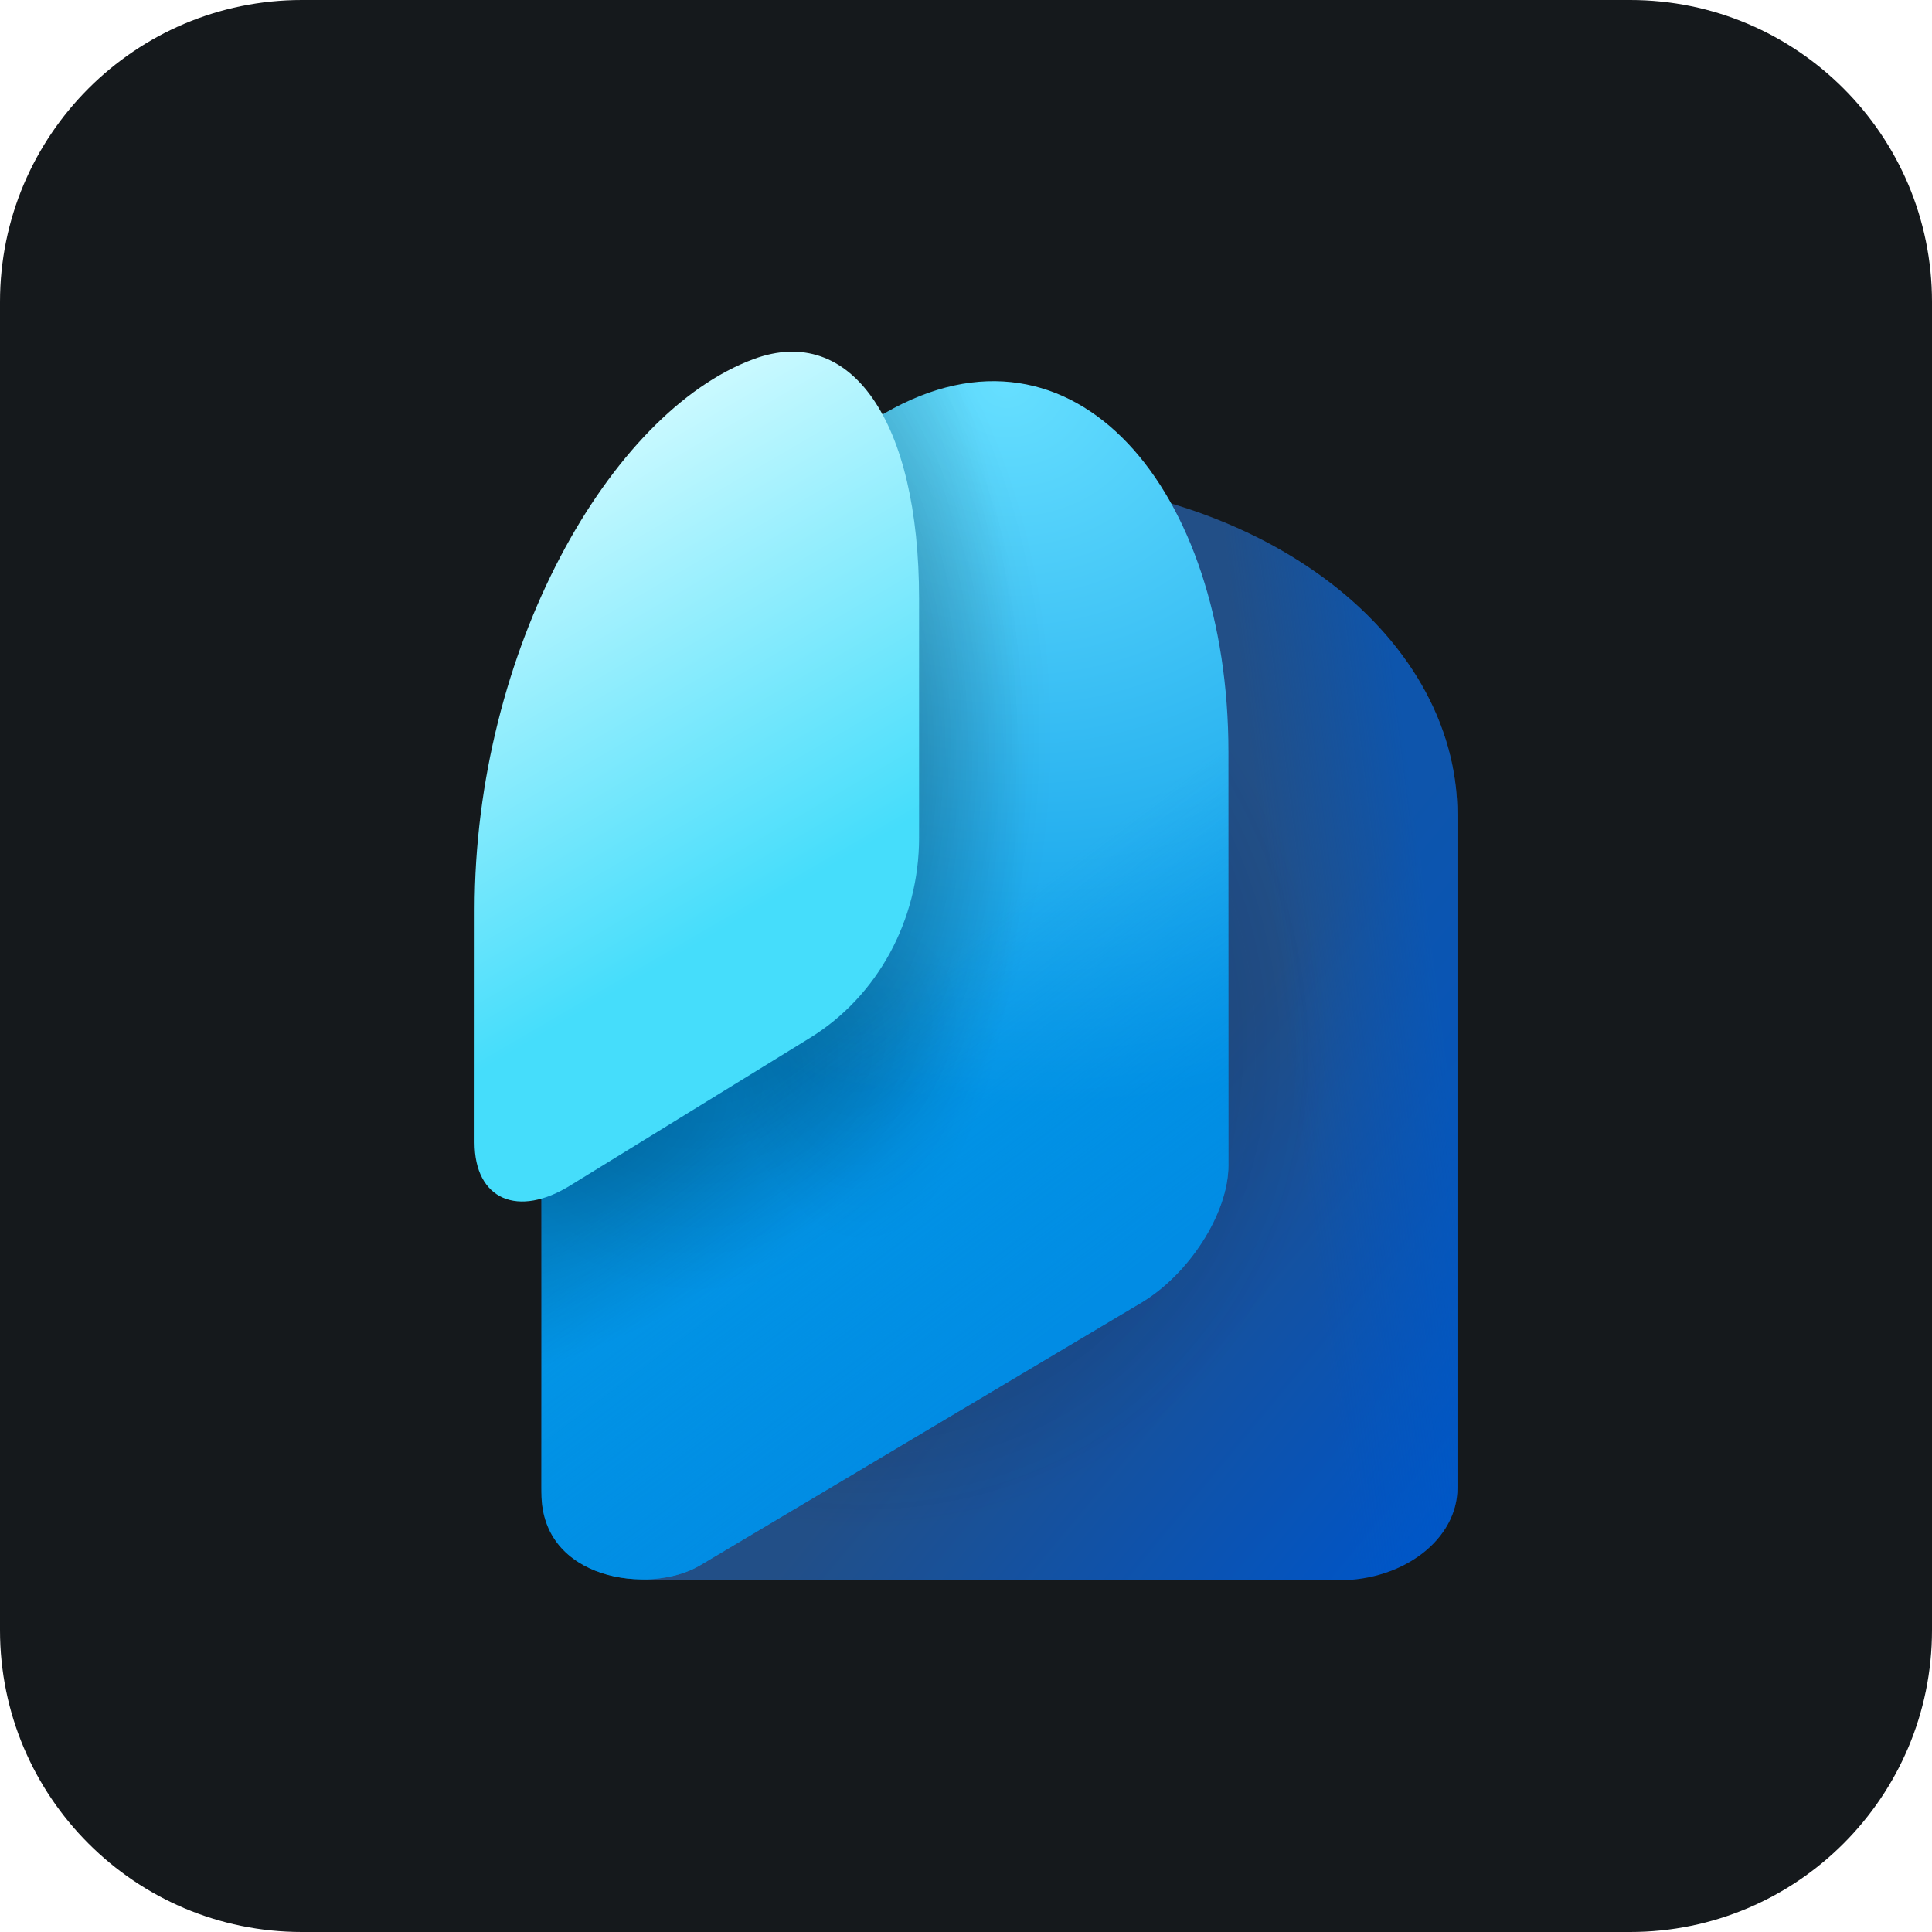
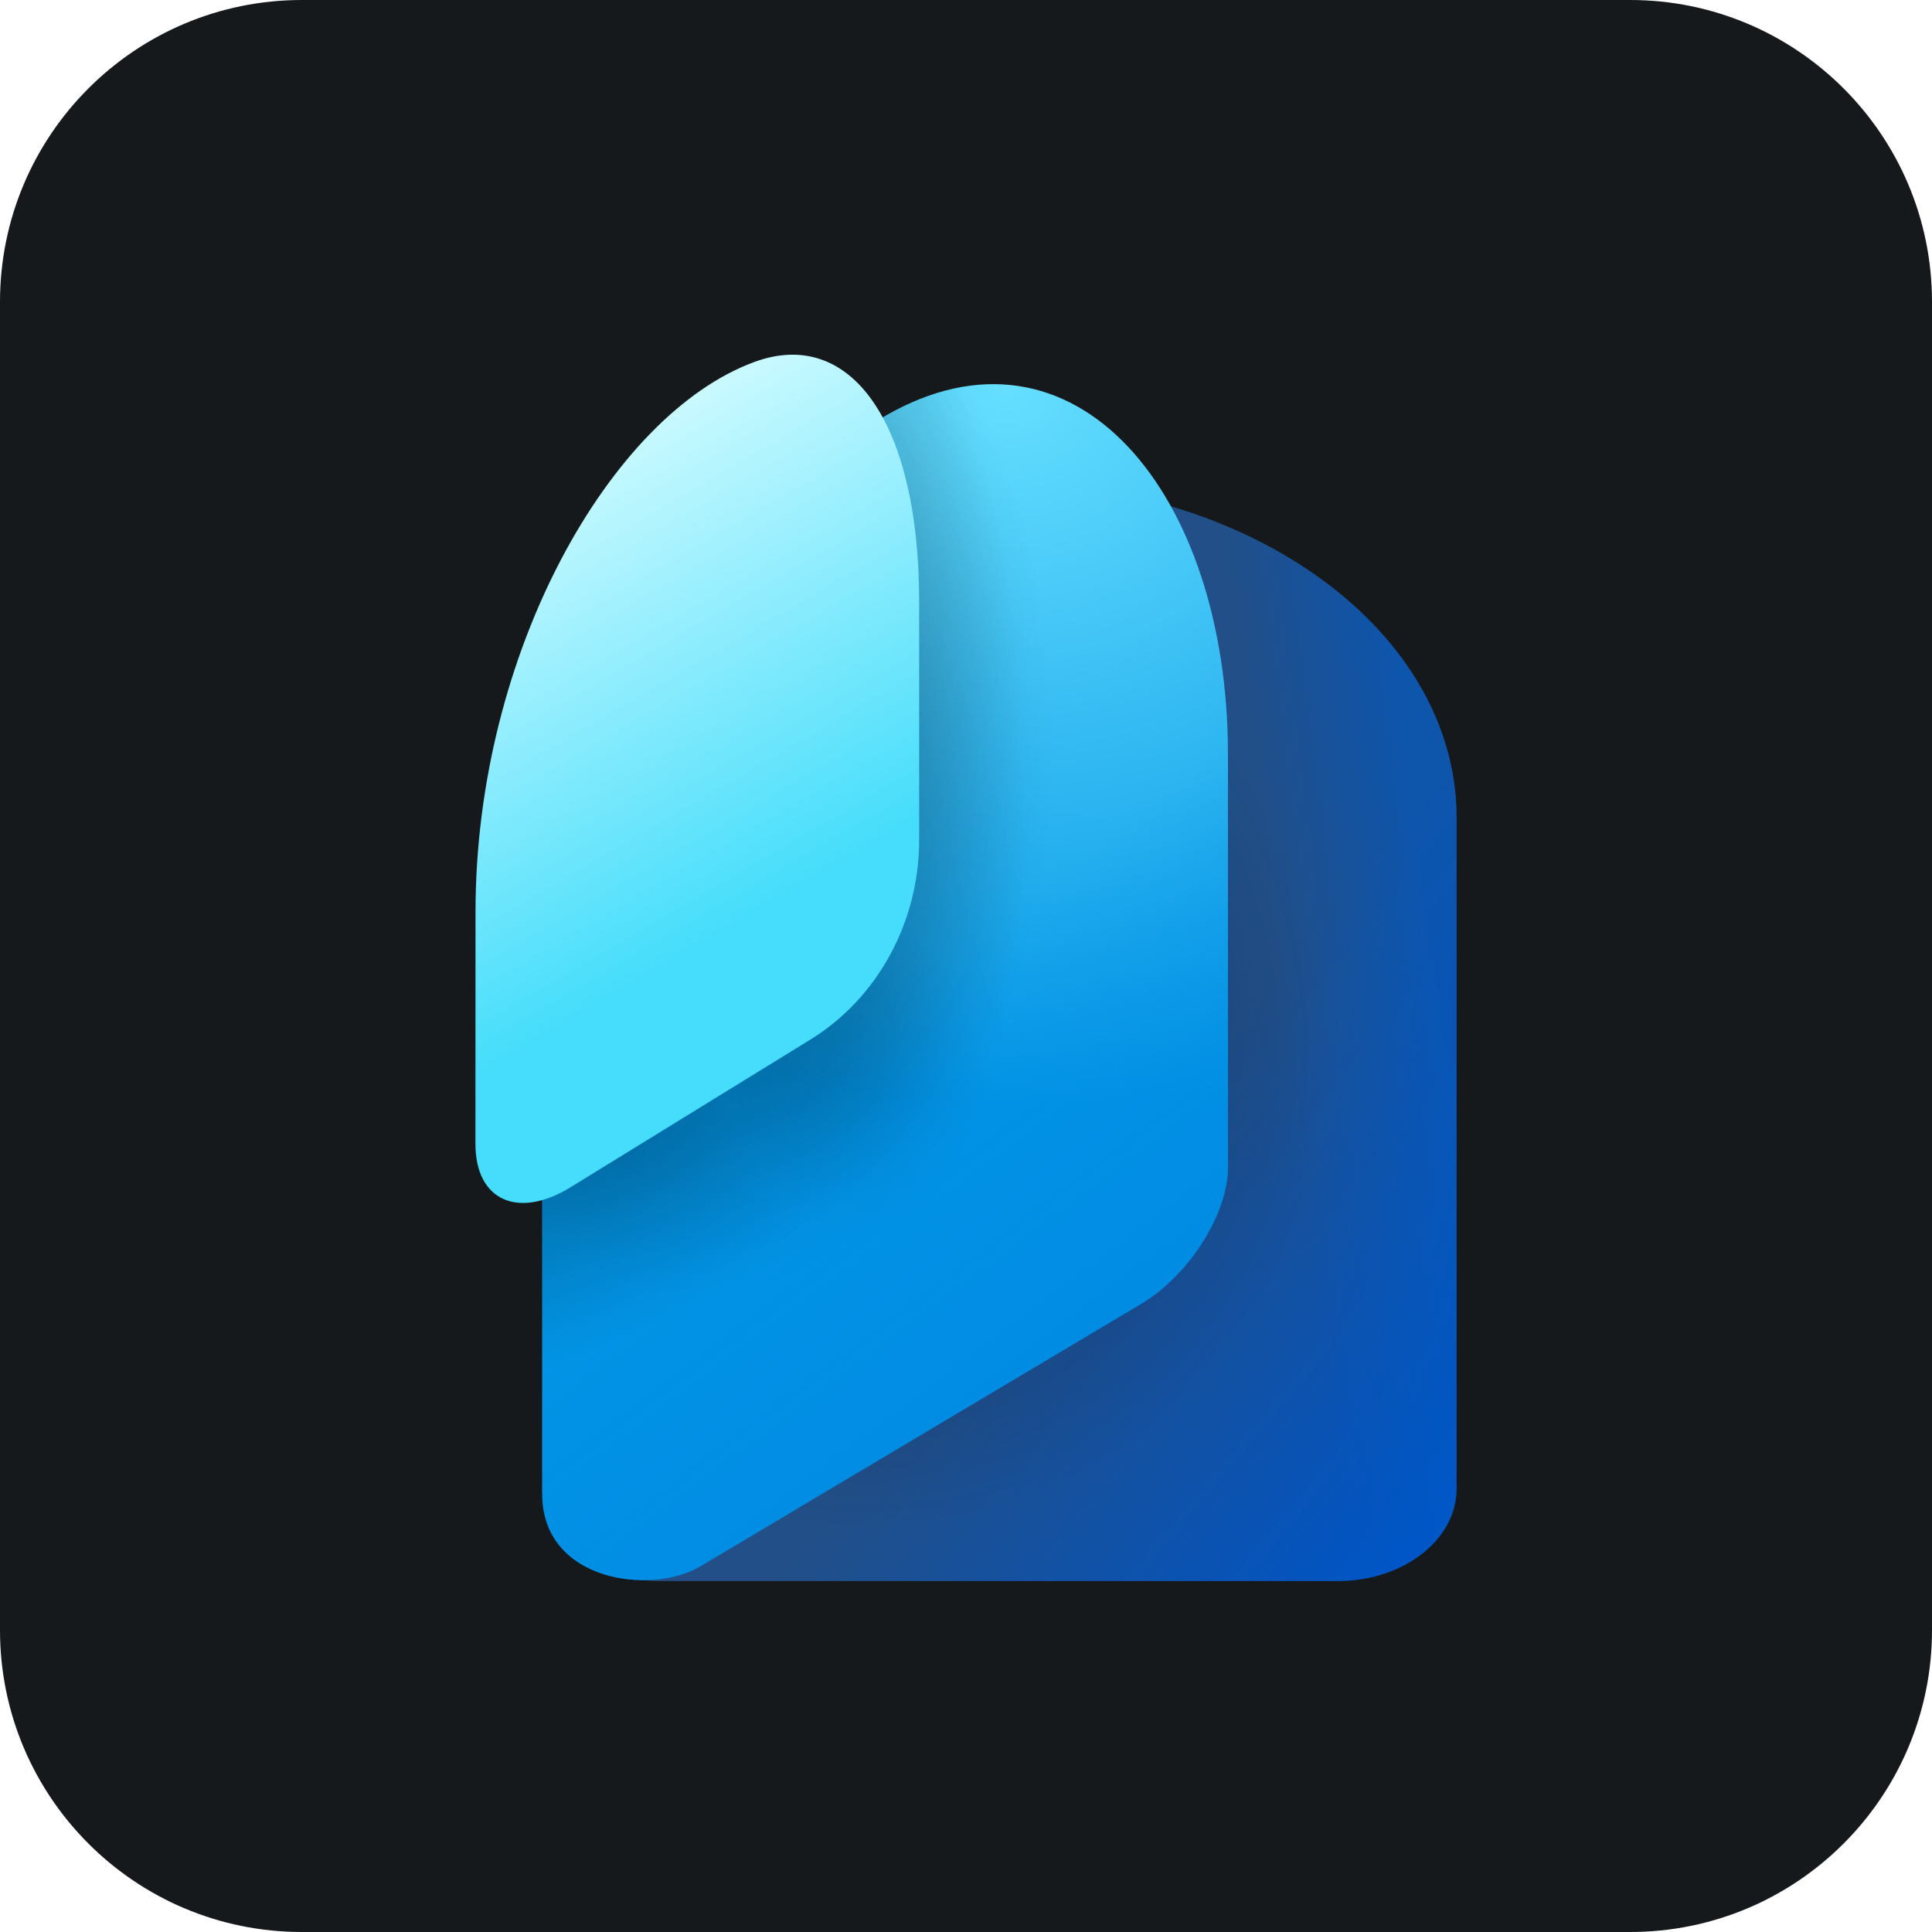
- <svg xmlns="http://www.w3.org/2000/svg" viewBox="0 0 256 256" xml:space="preserve" style="fill-rule:evenodd;clip-rule:evenodd;stroke-linejoin:round;stroke-miterlimit:2">
-   <path d="M256 40v176c0 22.077-17.923 40-40 40H40c-22.077 0-40-17.923-40-40V40C0 17.923 17.923 0 40 0h176c22.077 0 40 17.923 40 40" style="fill:#15191c" />
-   <path d="M50.454 12.448c-18.527 0-33.554 18.363-33.554 31.975v41.923c0 3.745 3.905 6.773 8.714 6.773h49.672c4.818 0 8.714-3.035 8.714-6.773V37.089c0-13.611-15.019-24.641-33.546-24.641" style="fill:url(#a);fill-rule:nonzero" transform="translate(41.174 40.959)scale(1.80887)" />
-   <path d="M50.454 12.448c-18.527 0-33.554 18.363-33.554 31.975v41.923c0 3.745 3.905 6.773 8.714 6.773h49.672c4.818 0 8.714-3.035 8.714-6.773V37.089c0-13.611-15.019-24.641-33.546-24.641" style="fill:url(#b);fill-rule:nonzero" transform="translate(41.174 40.959)scale(1.80887)" />
-   <path d="M50.454 12.448c-18.527 0-33.554 18.363-33.554 31.975v41.923c0 3.745 3.905 6.773 8.714 6.773h49.672c4.818 0 8.714-3.035 8.714-6.773V37.089c0-13.611-15.019-24.641-33.546-24.641" style="fill:url(#c);fill-rule:nonzero" transform="translate(41.174 40.959)scale(1.80887)" />
-   <path d="M42.065 7.614c-13.894 8.015-25.16 22.631-25.16 39.726L16.9 86.731c0 6.388 7.911 7.453 11.569 5.323L60.69 72.872c3.608-2.082 6.535-6.63 6.535-10.16V32.435c0-19.163-11.267-32.833-25.16-24.821" style="fill:url(#d);fill-rule:nonzero" transform="translate(41.174 40.959)scale(1.80887)" />
-   <path d="M42.065 7.614c-13.894 8.015-25.16 22.631-25.16 39.726L16.9 86.731c0 6.388 7.911 7.453 11.569 5.323L60.69 72.872c3.608-2.082 6.535-6.63 6.535-10.16V32.435c0-19.163-11.267-32.833-25.16-24.821" style="fill:url(#e);fill-rule:nonzero" transform="translate(41.174 40.959)scale(1.80887)" />
-   <path d="M42.065 7.614c-13.894 8.015-25.16 22.631-25.16 39.726L16.9 86.731c0 6.388 7.911 7.453 11.569 5.323L60.69 72.872c3.608-2.082 6.535-6.63 6.535-10.16V32.435c0-19.163-11.267-32.833-25.16-24.821" style="fill:url(#f);fill-rule:nonzero" transform="translate(41.174 40.959)scale(1.80887)" />
-   <path d="M42.065 7.614c-13.894 8.015-25.16 22.631-25.16 39.726L16.9 86.731c0 6.388 7.911 7.453 11.569 5.323L60.69 72.872c3.608-2.082 6.535-6.63 6.535-10.16V32.435c0-19.163-11.267-32.833-25.16-24.821" style="fill:url(#g);fill-rule:nonzero" transform="translate(41.174 40.959)scale(1.80887)" />
-   <path d="M42.065 7.614c-13.894 8.015-25.16 22.631-25.16 39.726L16.9 86.731c0 6.388 7.911 7.453 11.569 5.323L60.69 72.872c3.608-2.082 6.535-6.63 6.535-10.16V32.435c0-19.163-11.267-32.833-25.16-24.821" style="fill:url(#h);fill-rule:nonzero" transform="translate(41.174 40.959)scale(1.80887)" />
-   <path d="M32.448 3.659C21.919 7.542 12.005 24.99 12.005 44.002L12 61.04c0 4.186 3.175 5.577 7.09 3.108l17.481-10.762c4.95-3.047 7.992-8.629 7.992-14.664V21.214c0-13.025-4.984-20.185-12.115-17.555" style="fill:url(#i);fill-rule:nonzero" transform="translate(41.174 40.959)scale(1.80887)" />
-   <defs>
-     <radialGradient id="c" cx="0" cy="0" r="1" gradientUnits="userSpaceOnUse" gradientTransform="rotate(51.476 -34.287 63.114)scale(40.314 36.3696)">
-       <stop offset="0" style="stop-color:#041642;stop-opacity:.5" />
-       <stop offset="1" style="stop-color:#041642;stop-opacity:0" />
-     </radialGradient>
-     <radialGradient id="d" cx="0" cy="0" r="1" gradientUnits="userSpaceOnUse" gradientTransform="rotate(101.468 23.173 23.347)scale(52.7905 58.7614)">
-       <stop offset="0" style="stop-color:#66dfff;stop-opacity:1" />
-       <stop offset="1" style="stop-color:#0296e6;stop-opacity:1" />
-     </radialGradient>
-     <radialGradient id="e" cx="0" cy="0" r="1" gradientUnits="userSpaceOnUse" gradientTransform="matrix(25.9066 0 0 40.722 28.474 31.332)">
-       <stop offset="0" style="stop-color:#000;stop-opacity:.25" />
-       <stop offset="1" style="stop-color:#000;stop-opacity:0" />
-     </radialGradient>
-     <radialGradient id="f" cx="0" cy="0" r="1" gradientUnits="userSpaceOnUse" gradientTransform="matrix(13.5529 -.71326 1.9769 37.5637 38.704 30.666)">
-       <stop offset="0" style="stop-color:#000;stop-opacity:.25" />
-       <stop offset="1" style="stop-color:#000;stop-opacity:0" />
-     </radialGradient>
-     <radialGradient id="g" cx="0" cy="0" r="1" gradientUnits="userSpaceOnUse" gradientTransform="rotate(63.474 -39.913 47.156)scale(13.3863 29.83103)">
-       <stop offset="0" style="stop-color:#000;stop-opacity:.25" />
-       <stop offset="1" style="stop-color:#000;stop-opacity:0" />
-     </radialGradient>
-     <linearGradient id="a" x1="0" y1="0" x2="1" y2="0" gradientUnits="userSpaceOnUse" gradientTransform="rotate(39.928 -64.06 109.861)scale(34.3507)">
-       <stop offset="0" style="stop-color:#224f87;stop-opacity:1" />
-       <stop offset="1" style="stop-color:#0055c6;stop-opacity:1" />
-     </linearGradient>
-     <linearGradient id="b" x1="0" y1="0" x2="1" y2="0" gradientUnits="userSpaceOnUse" gradientTransform="rotate(172.852 39.824 28.982)scale(11.5156)">
-       <stop offset="0" style="stop-color:#0059c5;stop-opacity:.6" />
-       <stop offset="1" style="stop-color:#0059c5;stop-opacity:0" />
-     </linearGradient>
-     <linearGradient id="h" x1="0" y1="0" x2="1" y2="0" gradientUnits="userSpaceOnUse" gradientTransform="rotate(233.027 42.338 30.769)scale(26.7856)">
-       <stop offset="0" style="stop-color:#0086e2;stop-opacity:.6" />
-       <stop offset="1" style="stop-color:#0086e2;stop-opacity:0" />
-     </linearGradient>
-     <linearGradient id="i" x1="0" y1="0" x2="1" y2="0" gradientUnits="userSpaceOnUse" gradientTransform="rotate(59.76 -26.233 6.203)scale(36.1262)">
-       <stop offset="0" style="stop-color:#cdfaff;stop-opacity:1" />
-       <stop offset="1" style="stop-color:#45ddfb;stop-opacity:1" />
-     </linearGradient>
-   </defs>
+ <svg xmlns="http://www.w3.org/2000/svg" width="256" height="256" title="Microsoft Entra" viewBox="0 0 256 256" fill="none" id="microsoftentra">
+   <style>
+ #microsoftentra {
+     rect {fill: #15191C}
+ 
+     @media (prefers-color-scheme: light) {
+         rect {fill: #F4F2ED}
+     }
+ }
+ </style>
+   <rect width="256" height="256" rx="40" fill="#15191C" />
+   <path d="M132.431 63.844C98.979 63.844 71.847 96.999 71.847 121.576V197.271C71.847 204.033 78.898 209.5 87.581 209.5H177.266C185.966 209.5 193 204.02 193 197.271V108.334C193 83.759 165.882 63.844 132.431 63.844Z" fill="url(#paint0_linear_189_100)" />
+   <path d="M132.431 63.844C98.979 63.844 71.847 96.999 71.847 121.576V197.271C71.847 204.033 78.898 209.5 87.581 209.5H177.266C185.966 209.5 193 204.02 193 197.271V108.334C193 83.759 165.882 63.844 132.431 63.844Z" fill="url(#paint1_linear_189_100)" />
+   <path d="M132.431 63.844C98.979 63.844 71.847 96.999 71.847 121.576V197.271C71.847 204.033 78.898 209.5 87.581 209.5H177.266C185.966 209.5 193 204.02 193 197.271V108.334C193 83.759 165.882 63.844 132.431 63.844Z" fill="url(#paint2_radial_189_100)" />
+   <path d="M117.284 55.116C92.198 69.587 71.856 95.977 71.856 126.843L71.847 197.966C71.847 209.5 86.131 211.423 92.736 207.577L150.912 172.943C157.427 169.183 162.712 160.972 162.712 154.598V99.931C162.712 65.332 142.369 40.65 117.284 55.116Z" fill="url(#paint3_radial_189_100)" />
+   <path d="M117.284 55.116C92.198 69.587 71.856 95.977 71.856 126.843L71.847 197.966C71.847 209.5 86.131 211.423 92.736 207.577L150.912 172.943C157.427 169.183 162.712 160.972 162.712 154.598V99.931C162.712 65.332 142.369 40.65 117.284 55.116Z" fill="url(#paint4_radial_189_100)" />
+   <path d="M117.284 55.116C92.198 69.587 71.856 95.977 71.856 126.843L71.847 197.966C71.847 209.5 86.131 211.423 92.736 207.577L150.912 172.943C157.427 169.183 162.712 160.972 162.712 154.598V99.931C162.712 65.332 142.369 40.65 117.284 55.116Z" fill="url(#paint5_radial_189_100)" />
+   <path d="M117.284 55.116C92.198 69.587 71.856 95.977 71.856 126.843L71.847 197.966C71.847 209.5 86.131 211.423 92.736 207.577L150.912 172.943C157.427 169.183 162.712 160.972 162.712 154.598V99.931C162.712 65.332 142.369 40.65 117.284 55.116Z" fill="url(#paint6_radial_189_100)" />
+   <path d="M117.284 55.116C92.198 69.587 71.856 95.977 71.856 126.843L71.847 197.966C71.847 209.5 86.131 211.423 92.736 207.577L150.912 172.943C157.427 169.183 162.712 160.972 162.712 154.598V99.931C162.712 65.332 142.369 40.65 117.284 55.116Z" fill="url(#paint7_linear_189_100)" />
+   <path d="M99.92 47.975C80.909 54.986 63.009 86.489 63.009 120.816L63 151.579C63 159.137 68.733 161.649 75.801 157.191L107.364 137.76C116.302 132.258 121.794 122.179 121.794 111.283V79.671C121.794 56.154 112.795 43.226 99.92 47.975Z" fill="url(#paint8_linear_189_100)" />
+   <linearGradient id="paint0_linear_189_100" x1="141.679" y1="161.851" x2="189.241" y2="201.659" gradientUnits="userSpaceOnUse">
+     <stop stop-color="#224F87" />
+     <stop offset="1" stop-color="#0055C6" />
+   </linearGradient>
+   <linearGradient id="paint1_linear_189_100" x1="191.095" y1="136.671" x2="170.464" y2="139.259" gradientUnits="userSpaceOnUse">
+     <stop stop-color="#0059C5" stop-opacity="0.6" />
+     <stop offset="1" stop-color="#0059C5" stop-opacity="0" />
+   </linearGradient>
+   <radialGradient id="paint2_radial_189_100" cx="0" cy="0" r="1" gradientUnits="userSpaceOnUse" gradientTransform="translate(107.138 132.78) rotate(51.476) scale(72.7892 65.6674)">
+     <stop stop-color="#041642" stop-opacity="0.5" />
+     <stop offset="1" stop-color="#041642" stop-opacity="0" />
+   </radialGradient>
+   <radialGradient id="paint3_radial_189_100" cx="0" cy="0" r="1" gradientUnits="userSpaceOnUse" gradientTransform="translate(132.805 50.8988) rotate(101.468) scale(95.3162 106.097)">
+     <stop stop-color="#66DFFF" />
+     <stop offset="1" stop-color="#0296E6" />
+   </radialGradient>
+   <radialGradient id="paint4_radial_189_100" cx="0" cy="0" r="1" gradientUnits="userSpaceOnUse" gradientTransform="translate(92.7447 97.9398) scale(46.7758 73.5259)">
+     <stop stop-opacity="0.25" />
+     <stop offset="1" stop-opacity="0" />
+   </radialGradient>
+   <radialGradient id="paint5_radial_189_100" cx="0" cy="0" r="1" gradientUnits="userSpaceOnUse" gradientTransform="translate(111.216 96.7373) rotate(-3.01257) scale(24.5044 67.9172)">
+     <stop stop-opacity="0.25" />
+     <stop offset="1" stop-opacity="0" />
+   </radialGradient>
+   <radialGradient id="paint6_radial_189_100" cx="0" cy="0" r="1" gradientUnits="userSpaceOnUse" gradientTransform="translate(77.6327 152.965) rotate(63.474) scale(24.1697 53.8616)">
+     <stop stop-opacity="0.25" />
+     <stop offset="1" stop-opacity="0" />
+   </radialGradient>
+   <linearGradient id="paint7_linear_189_100" x1="119.369" y1="191.409" x2="90.282" y2="152.771" gradientUnits="userSpaceOnUse">
+     <stop stop-color="#0086E2" stop-opacity="0.6" />
+     <stop offset="1" stop-color="#0086E2" stop-opacity="0" />
+   </linearGradient>
+   <linearGradient id="paint8_linear_189_100" x1="27.498" y1="87.847" x2="60.349" y2="144.199" gradientUnits="userSpaceOnUse">
+     <stop stop-color="#CDFAFF" />
+     <stop offset="1" stop-color="#45DDFB" />
+   </linearGradient>
</svg>
